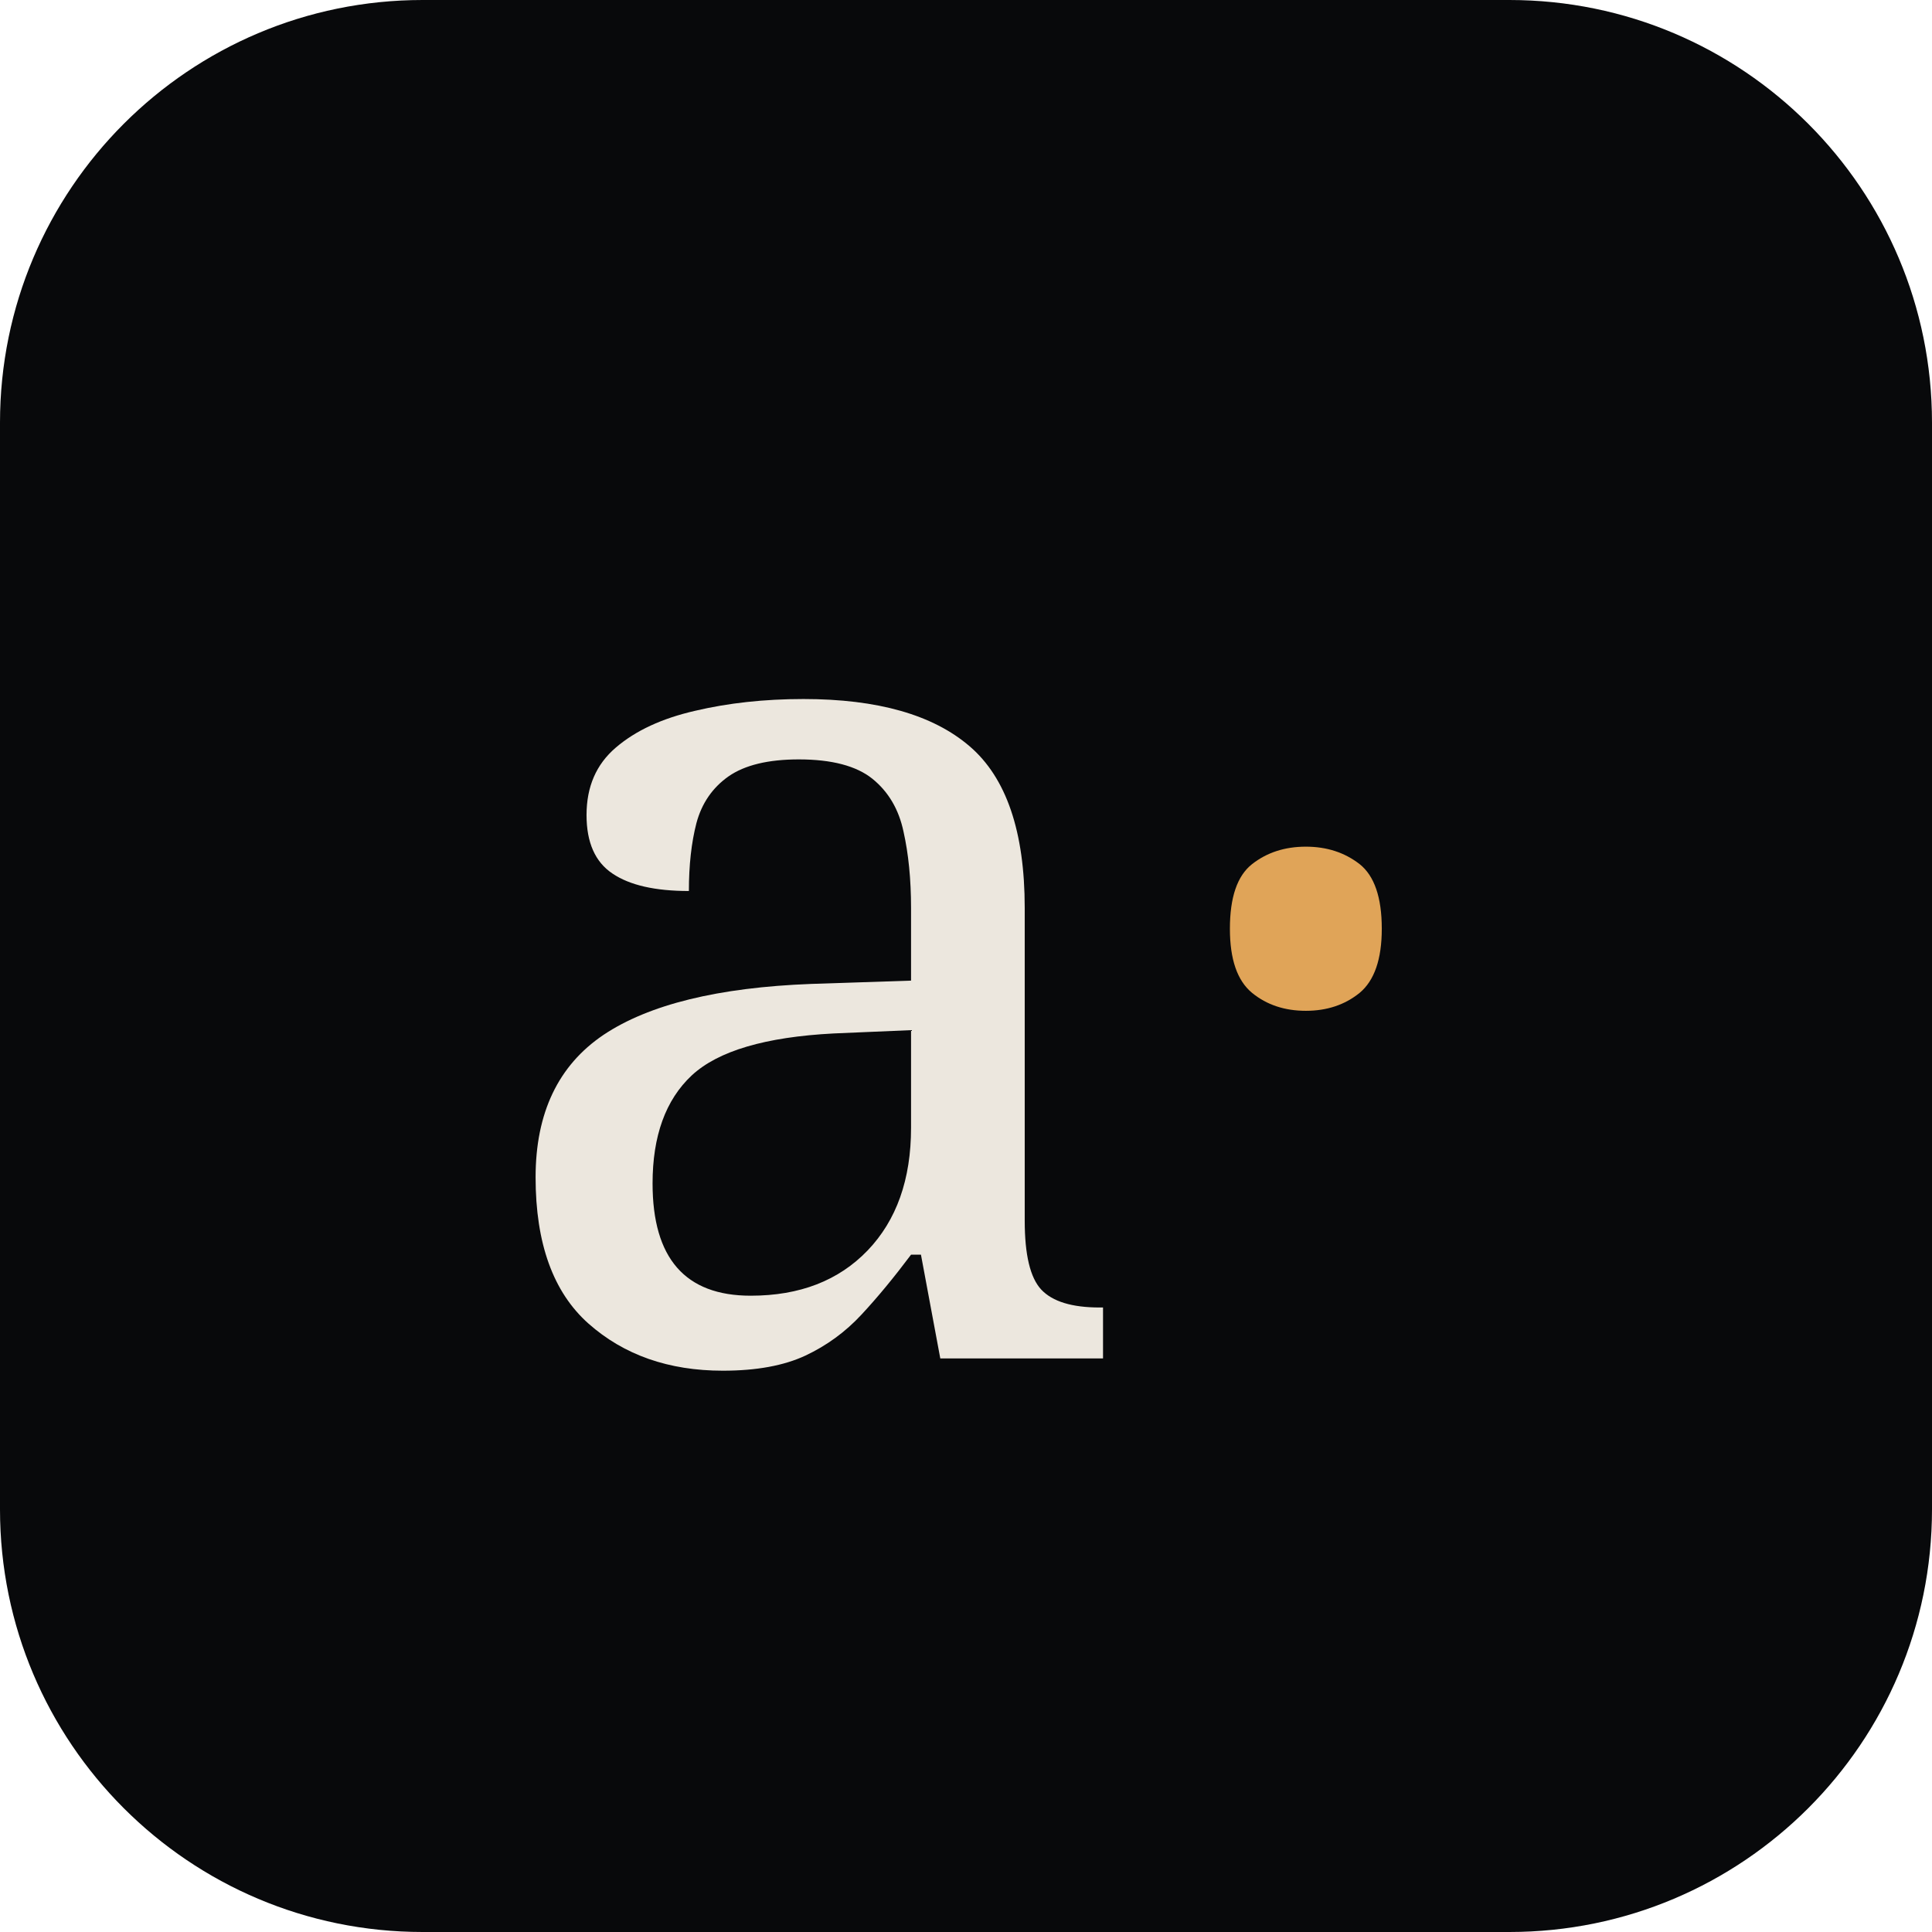
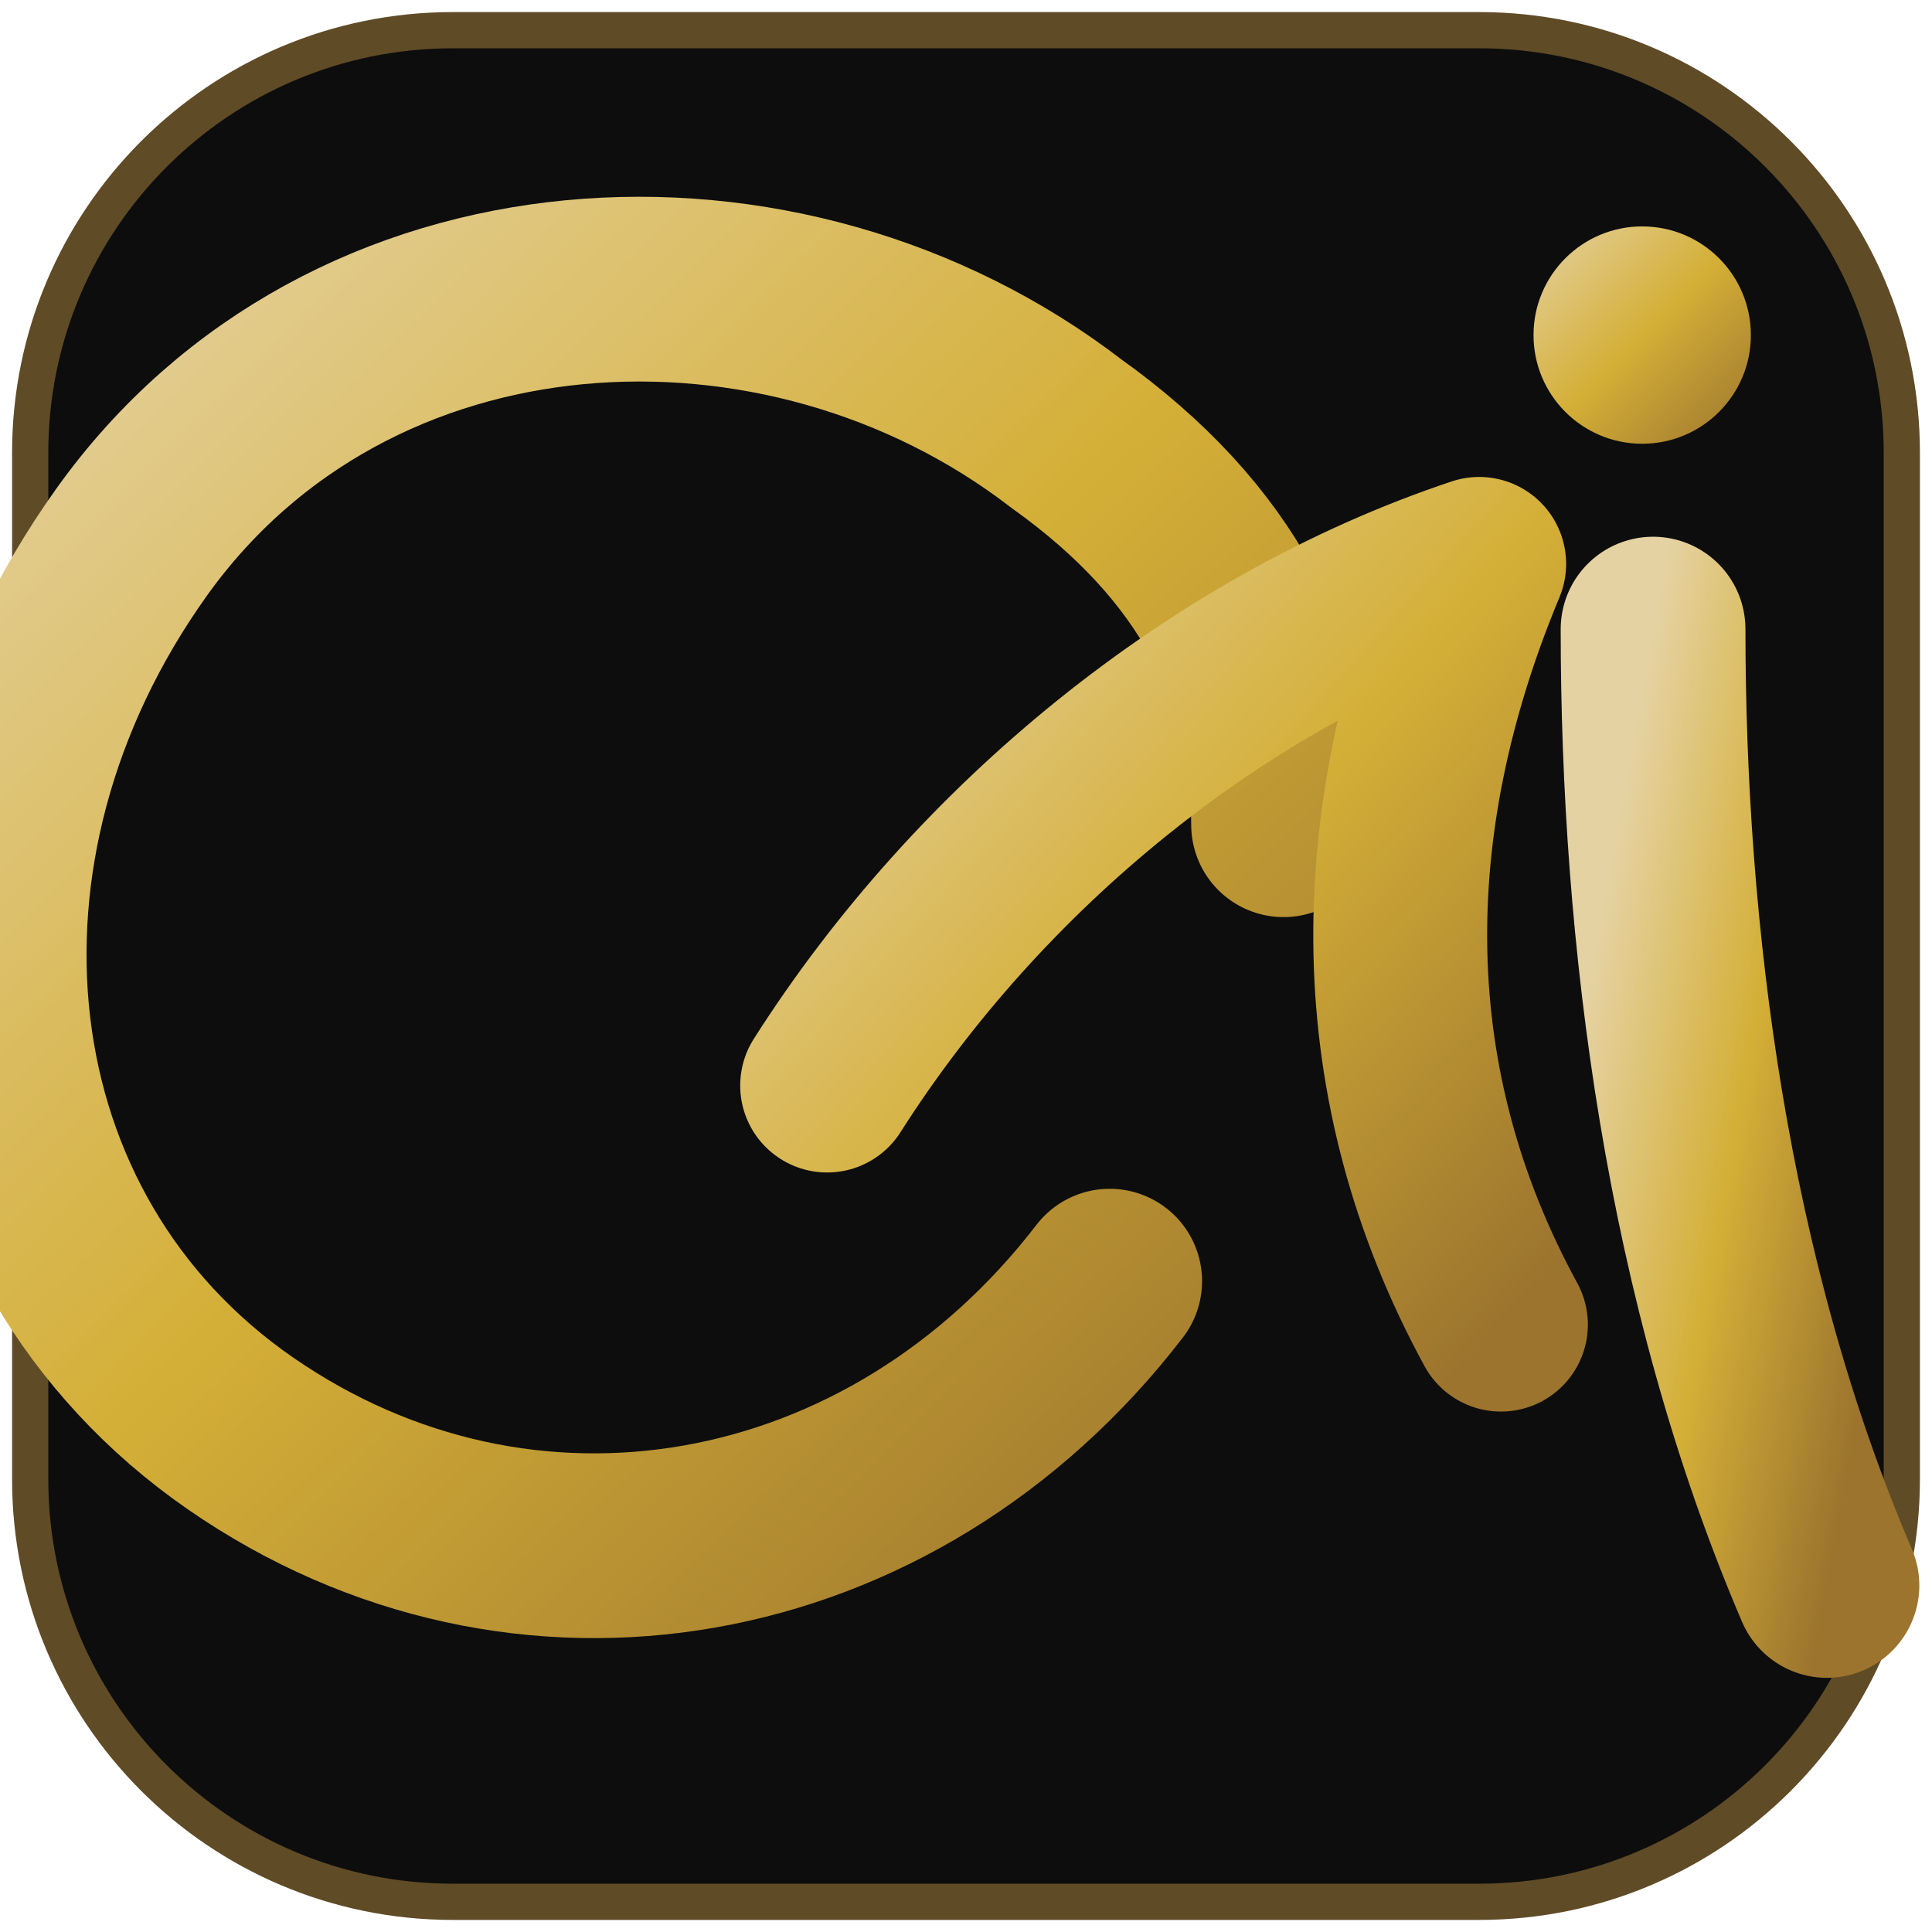
- <svg xmlns="http://www.w3.org/2000/svg" viewBox="0 0 64 64" width="64" height="64">
-   <rect width="64" height="64" rx="14" fill="#08090b" />
-   <text x="32" y="45" text-anchor="middle" font-family="Didot,'Bodoni 72',Georgia,serif" font-size="40" fill="#ece7de">a<tspan fill="#e0a458">·</tspan>
-   </text>
+ <svg xmlns="http://www.w3.org/2000/svg" viewBox="0 0 64 64">
+   <defs>
+     <linearGradient id="gold" x1="0" y1="0" x2="1" y2="1">
+       <stop offset="0" stop-color="#e5d2a2" />
+       <stop offset=".5" stop-color="#d4af37" />
+       <stop offset="1" stop-color="#9c742e" />
+     </linearGradient>
+   </defs>
+   <rect x="1" y="1" width="62" height="62" rx="14" fill="#0d0d0d" stroke="#5f4b26" stroke-width="1.2" />
+   <g transform="translate(-5 5) scale(.72)" fill="none" stroke="url(#gold)" stroke-linecap="round" stroke-linejoin="round">
+     <path d="M58 52C48 65 31 68 18 59 5 50 3 32 13 18 23 4 43 3 56 13 63 18 66 24 66 31" stroke-width="8.5" />
+     <path d="M45 43C52 32 63 23 75 19 70 31 70 43 76 54" stroke-width="8" />
+     <path d="M83 22C83 36 85 52 91 66" stroke-width="8.5" />
+   </g>
+   <circle cx="54.4" cy="11.1" r="3.6" fill="url(#gold)" />
</svg>
